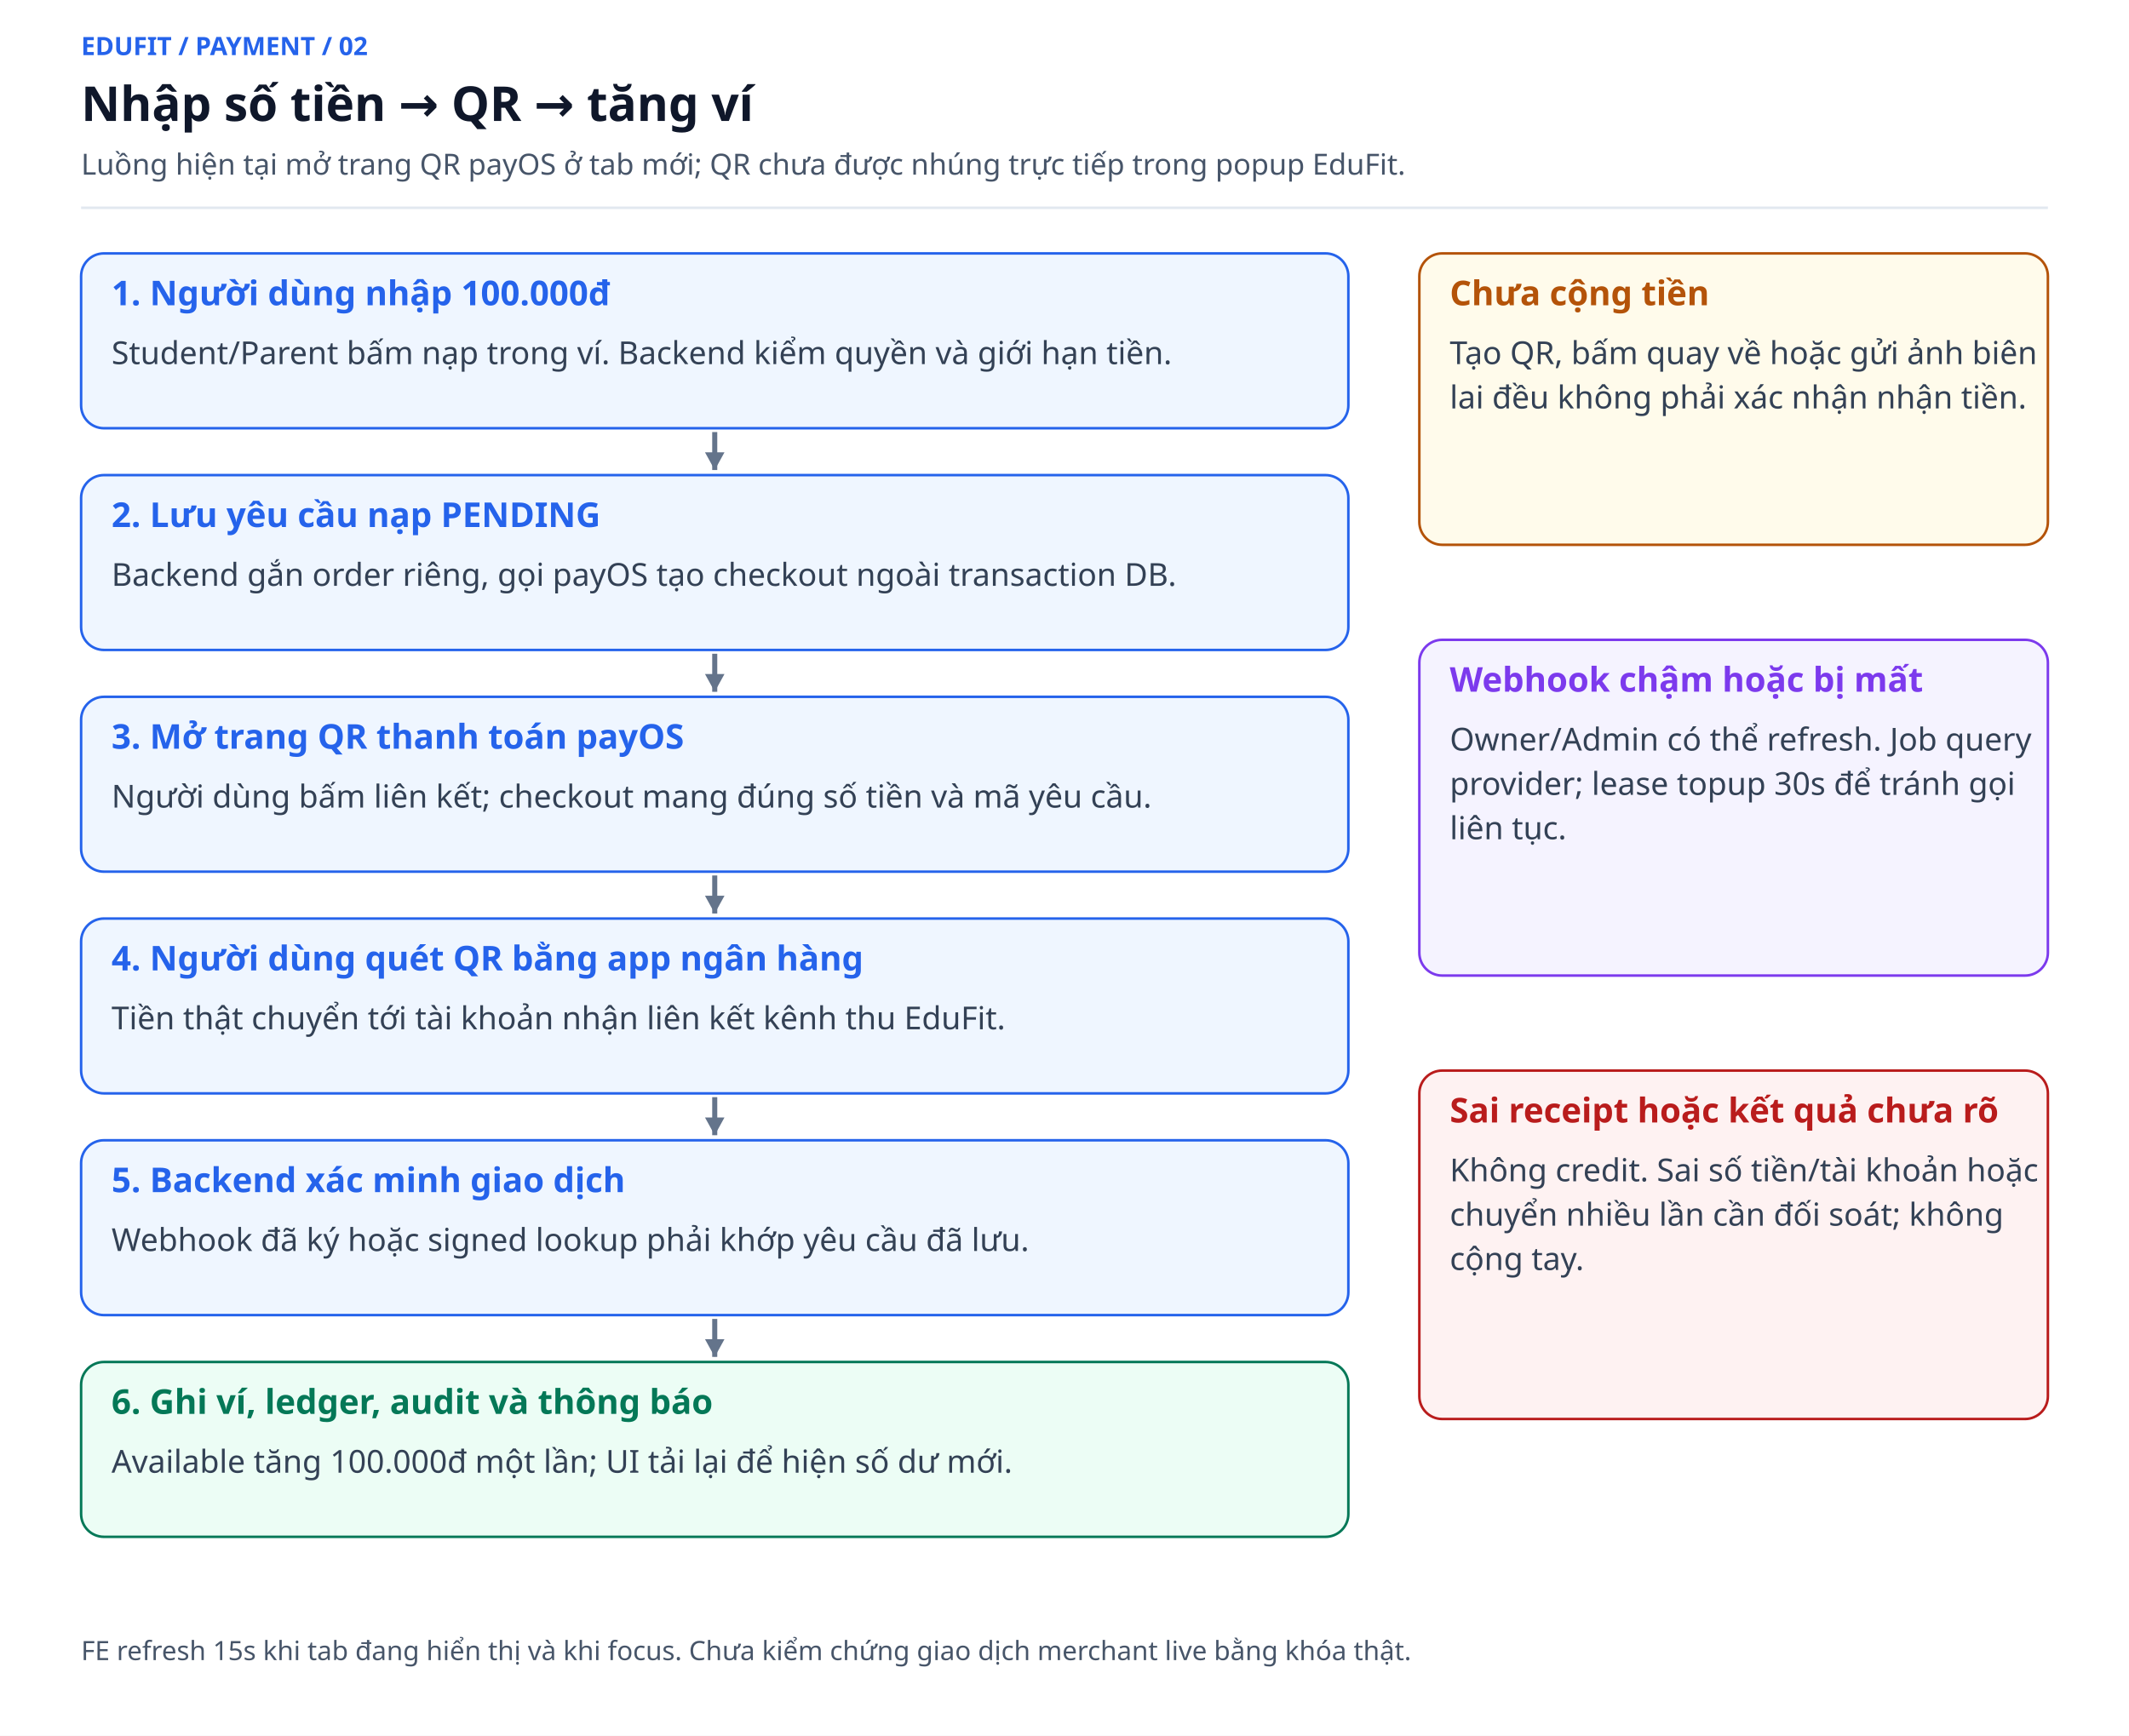
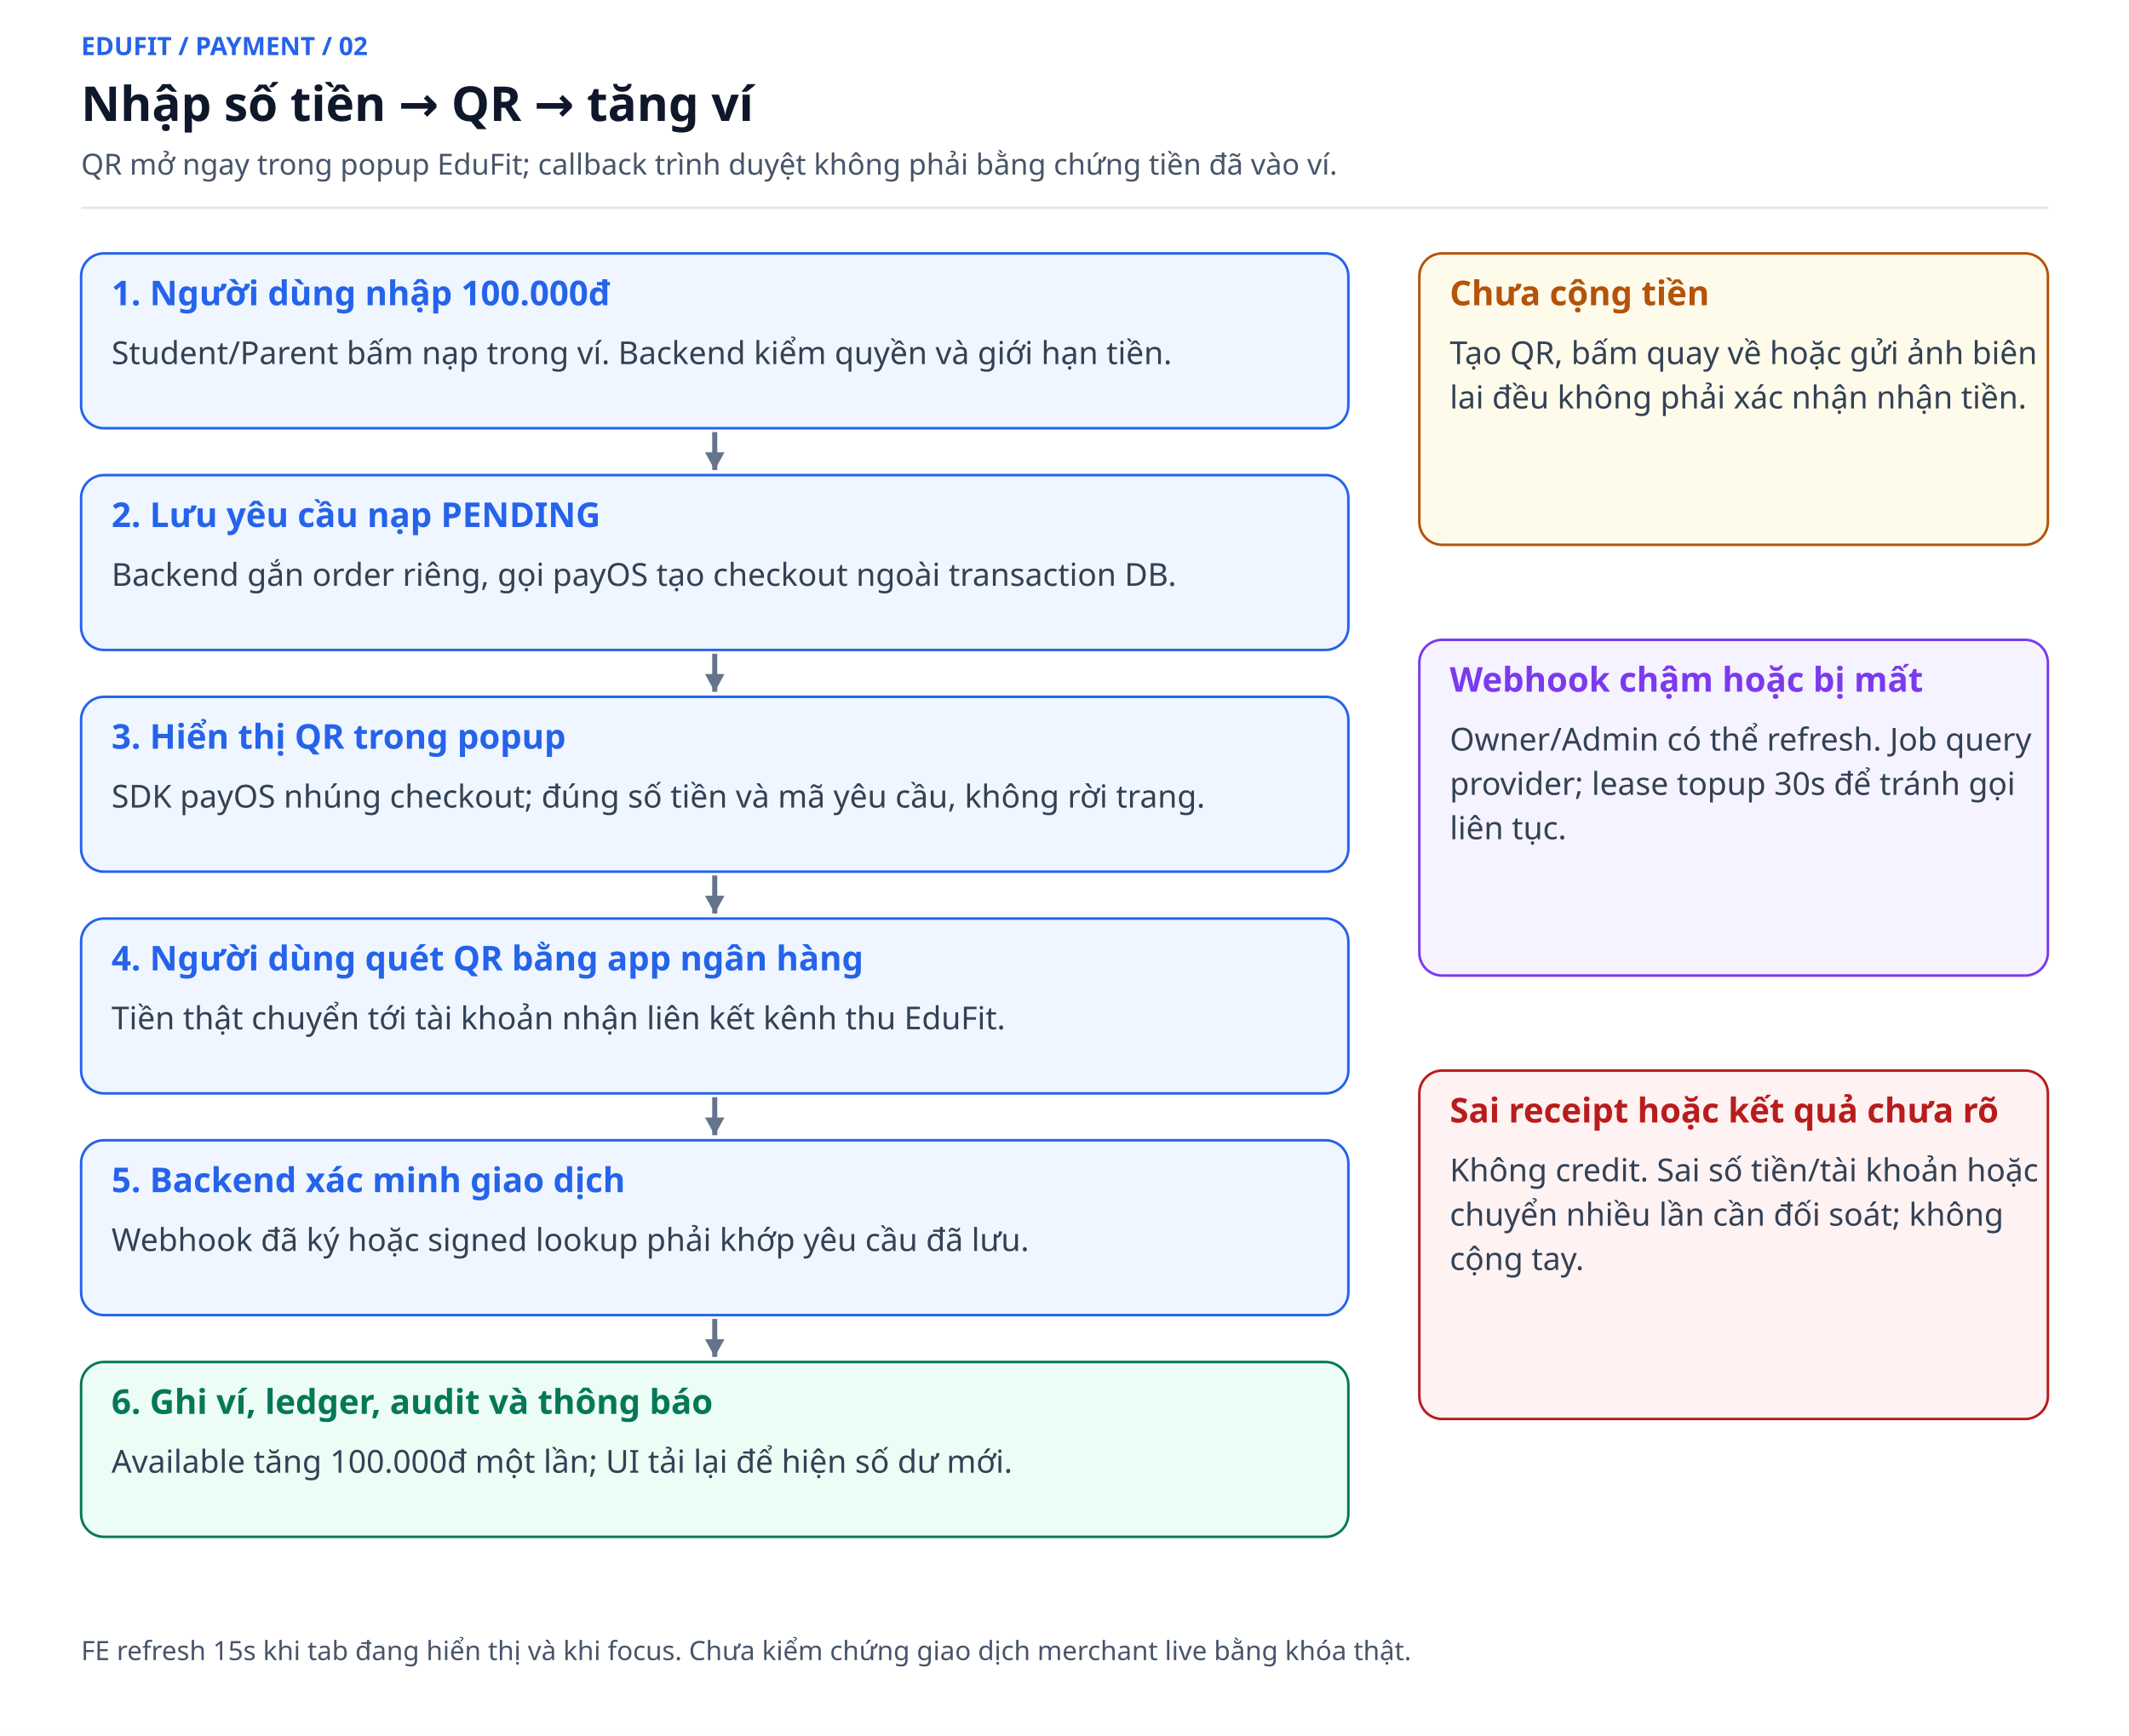
<svg xmlns="http://www.w3.org/2000/svg" width="1680" height="1370" viewBox="0 0 1680 1370">
  <rect width="100%" height="100%" fill="white" />
  <text x="64" y="28" font-family="Segoe UI, sans-serif" font-size="20" font-weight="700" fill="#2563EB" dominant-baseline="text-before-edge">EDUFIT / PAYMENT / 02</text>
  <text x="64" y="66" font-family="Segoe UI, sans-serif" font-size="38" font-weight="700" fill="#0F172A" dominant-baseline="text-before-edge">Nhập số tiền → QR → tăng ví</text>
-   <text x="64" y="120" font-family="Segoe UI, sans-serif" font-size="23" font-weight="400" fill="#475569" dominant-baseline="text-before-edge">Luồng hiện tại mở trang QR payOS ở tab mới; QR chưa được nhúng trực tiếp trong popup EduFit.</text>
+   <text x="64" y="120" font-family="Segoe UI, sans-serif" font-size="23" font-weight="400" fill="#475569" dominant-baseline="text-before-edge">QR mở ngay trong popup EduFit; callback trình duyệt không phải bằng chứng tiền đã vào ví.</text>
  <path d="M64 164H1616" stroke="#E2E8F0" stroke-width="2" />
  <rect x="64" y="200" width="1000" height="138" rx="18" fill="#EFF6FF" stroke="#2563EB" stroke-width="2" />
  <text x="88" y="220" font-family="Segoe UI, sans-serif" font-size="27" font-weight="700" fill="#2563EB" dominant-baseline="text-before-edge">1. Người dùng nhập 100.000đ</text>
  <text x="88" y="268" font-family="Segoe UI, sans-serif" font-size="25" font-weight="400" fill="#334155" dominant-baseline="text-before-edge">Student/Parent bấm nạp trong ví. Backend kiểm quyền và giới hạn tiền.</text>
  <polyline points="564,341 564,371" fill="none" stroke="#64748B" stroke-width="4" stroke-linejoin="round" />
  <polygon points="564.0,371.0 556.3,357.0 571.7,357.0" fill="#64748B" />
  <rect x="64" y="375" width="1000" height="138" rx="18" fill="#EFF6FF" stroke="#2563EB" stroke-width="2" />
  <text x="88" y="395" font-family="Segoe UI, sans-serif" font-size="27" font-weight="700" fill="#2563EB" dominant-baseline="text-before-edge">2. Lưu yêu cầu nạp PENDING</text>
  <text x="88" y="443" font-family="Segoe UI, sans-serif" font-size="25" font-weight="400" fill="#334155" dominant-baseline="text-before-edge">Backend gắn order riêng, gọi payOS tạo checkout ngoài transaction DB.</text>
  <polyline points="564,516 564,546" fill="none" stroke="#64748B" stroke-width="4" stroke-linejoin="round" />
  <polygon points="564.0,546.0 556.3,532.0 571.7,532.0" fill="#64748B" />
  <rect x="64" y="550" width="1000" height="138" rx="18" fill="#EFF6FF" stroke="#2563EB" stroke-width="2" />
-   <text x="88" y="570" font-family="Segoe UI, sans-serif" font-size="27" font-weight="700" fill="#2563EB" dominant-baseline="text-before-edge">3. Mở trang QR thanh toán payOS</text>
-   <text x="88" y="618" font-family="Segoe UI, sans-serif" font-size="25" font-weight="400" fill="#334155" dominant-baseline="text-before-edge">Người dùng bấm liên kết; checkout mang đúng số tiền và mã yêu cầu.</text>
+   <text x="88" y="570" font-family="Segoe UI, sans-serif" font-size="27" font-weight="700" fill="#2563EB" dominant-baseline="text-before-edge">3. Hiển thị QR trong popup</text>
+   <text x="88" y="618" font-family="Segoe UI, sans-serif" font-size="25" font-weight="400" fill="#334155" dominant-baseline="text-before-edge">SDK payOS nhúng checkout; đúng số tiền và mã yêu cầu, không rời trang.</text>
  <polyline points="564,691 564,721" fill="none" stroke="#64748B" stroke-width="4" stroke-linejoin="round" />
  <polygon points="564.0,721.0 556.3,707.0 571.7,707.0" fill="#64748B" />
  <rect x="64" y="725" width="1000" height="138" rx="18" fill="#EFF6FF" stroke="#2563EB" stroke-width="2" />
  <text x="88" y="745" font-family="Segoe UI, sans-serif" font-size="27" font-weight="700" fill="#2563EB" dominant-baseline="text-before-edge">4. Người dùng quét QR bằng app ngân hàng</text>
  <text x="88" y="793" font-family="Segoe UI, sans-serif" font-size="25" font-weight="400" fill="#334155" dominant-baseline="text-before-edge">Tiền thật chuyển tới tài khoản nhận liên kết kênh thu EduFit.</text>
  <polyline points="564,866 564,896" fill="none" stroke="#64748B" stroke-width="4" stroke-linejoin="round" />
  <polygon points="564.0,896.0 556.3,882.0 571.7,882.0" fill="#64748B" />
  <rect x="64" y="900" width="1000" height="138" rx="18" fill="#EFF6FF" stroke="#2563EB" stroke-width="2" />
  <text x="88" y="920" font-family="Segoe UI, sans-serif" font-size="27" font-weight="700" fill="#2563EB" dominant-baseline="text-before-edge">5. Backend xác minh giao dịch</text>
  <text x="88" y="968" font-family="Segoe UI, sans-serif" font-size="25" font-weight="400" fill="#334155" dominant-baseline="text-before-edge">Webhook đã ký hoặc signed lookup phải khớp yêu cầu đã lưu.</text>
  <polyline points="564,1041 564,1071" fill="none" stroke="#64748B" stroke-width="4" stroke-linejoin="round" />
  <polygon points="564.0,1071.0 556.3,1057.0 571.7,1057.0" fill="#64748B" />
  <rect x="64" y="1075" width="1000" height="138" rx="18" fill="#ECFDF5" stroke="#047857" stroke-width="2" />
  <text x="88" y="1095" font-family="Segoe UI, sans-serif" font-size="27" font-weight="700" fill="#047857" dominant-baseline="text-before-edge">6. Ghi ví, ledger, audit và thông báo</text>
  <text x="88" y="1143" font-family="Segoe UI, sans-serif" font-size="25" font-weight="400" fill="#334155" dominant-baseline="text-before-edge">Available tăng 100.000đ một lần; UI tải lại để hiện số dư mới.</text>
  <rect x="1120" y="200" width="496" height="230" rx="18" fill="#FFFBEB" stroke="#B45309" stroke-width="2" />
  <text x="1144" y="220" font-family="Segoe UI, sans-serif" font-size="27" font-weight="700" fill="#B45309" dominant-baseline="text-before-edge">Chưa cộng tiền</text>
  <text x="1144" y="268" font-family="Segoe UI, sans-serif" font-size="25" font-weight="400" fill="#334155" dominant-baseline="text-before-edge">Tạo QR, bấm quay về hoặc gửi ảnh biên</text>
  <text x="1144" y="303" font-family="Segoe UI, sans-serif" font-size="25" font-weight="400" fill="#334155" dominant-baseline="text-before-edge">lai đều không phải xác nhận nhận tiền.</text>
  <rect x="1120" y="505" width="496" height="265" rx="18" fill="#F5F3FF" stroke="#7C3AED" stroke-width="2" />
  <text x="1144" y="525" font-family="Segoe UI, sans-serif" font-size="27" font-weight="700" fill="#7C3AED" dominant-baseline="text-before-edge">Webhook chậm hoặc bị mất</text>
  <text x="1144" y="573" font-family="Segoe UI, sans-serif" font-size="25" font-weight="400" fill="#334155" dominant-baseline="text-before-edge">Owner/Admin có thể refresh. Job query</text>
  <text x="1144" y="608" font-family="Segoe UI, sans-serif" font-size="25" font-weight="400" fill="#334155" dominant-baseline="text-before-edge">provider; lease topup 30s để tránh gọi</text>
  <text x="1144" y="643" font-family="Segoe UI, sans-serif" font-size="25" font-weight="400" fill="#334155" dominant-baseline="text-before-edge">liên tục.</text>
  <rect x="1120" y="845" width="496" height="275" rx="18" fill="#FEF2F2" stroke="#B91C1C" stroke-width="2" />
  <text x="1144" y="865" font-family="Segoe UI, sans-serif" font-size="27" font-weight="700" fill="#B91C1C" dominant-baseline="text-before-edge">Sai receipt hoặc kết quả chưa rõ</text>
  <text x="1144" y="913" font-family="Segoe UI, sans-serif" font-size="25" font-weight="400" fill="#334155" dominant-baseline="text-before-edge">Không credit. Sai số tiền/tài khoản hoặc</text>
  <text x="1144" y="948" font-family="Segoe UI, sans-serif" font-size="25" font-weight="400" fill="#334155" dominant-baseline="text-before-edge">chuyển nhiều lần cần đối soát; không</text>
  <text x="1144" y="983" font-family="Segoe UI, sans-serif" font-size="25" font-weight="400" fill="#334155" dominant-baseline="text-before-edge">cộng tay.</text>
  <text x="64" y="1294" font-family="Segoe UI, sans-serif" font-size="21" font-weight="400" fill="#475569" dominant-baseline="text-before-edge">FE refresh 15s khi tab đang hiển thị và khi focus. Chưa kiểm chứng giao dịch merchant live bằng khóa thật.</text>
</svg>
